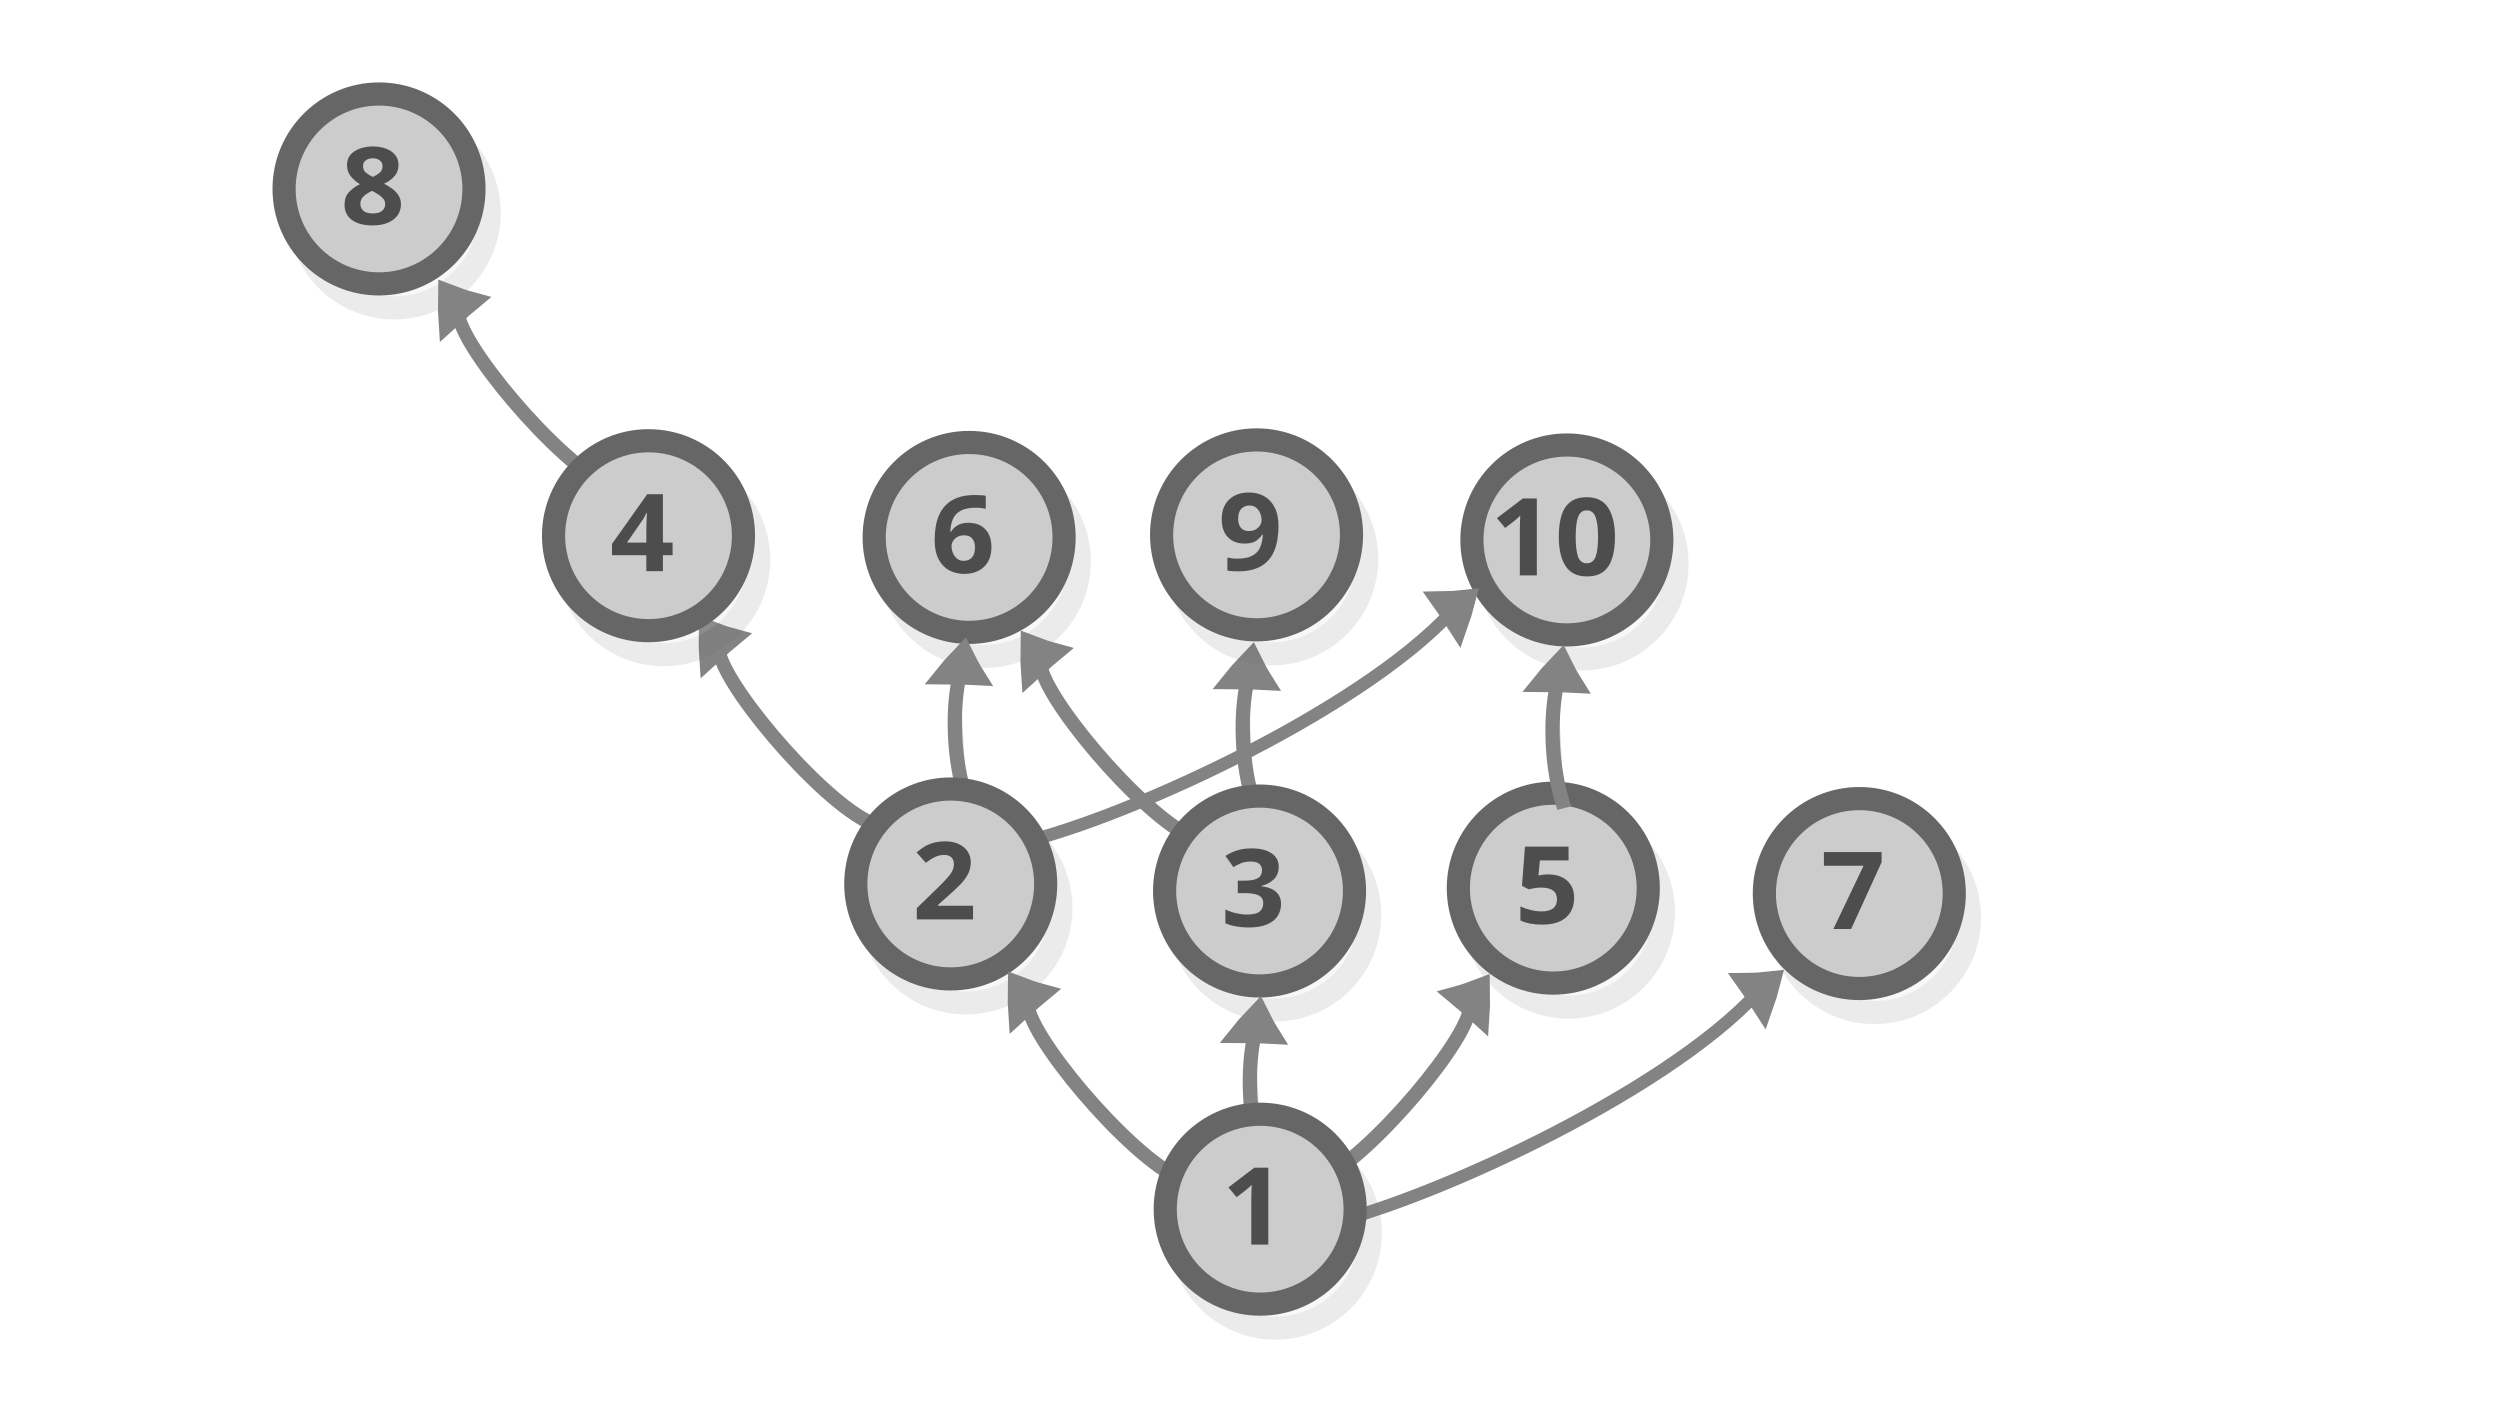
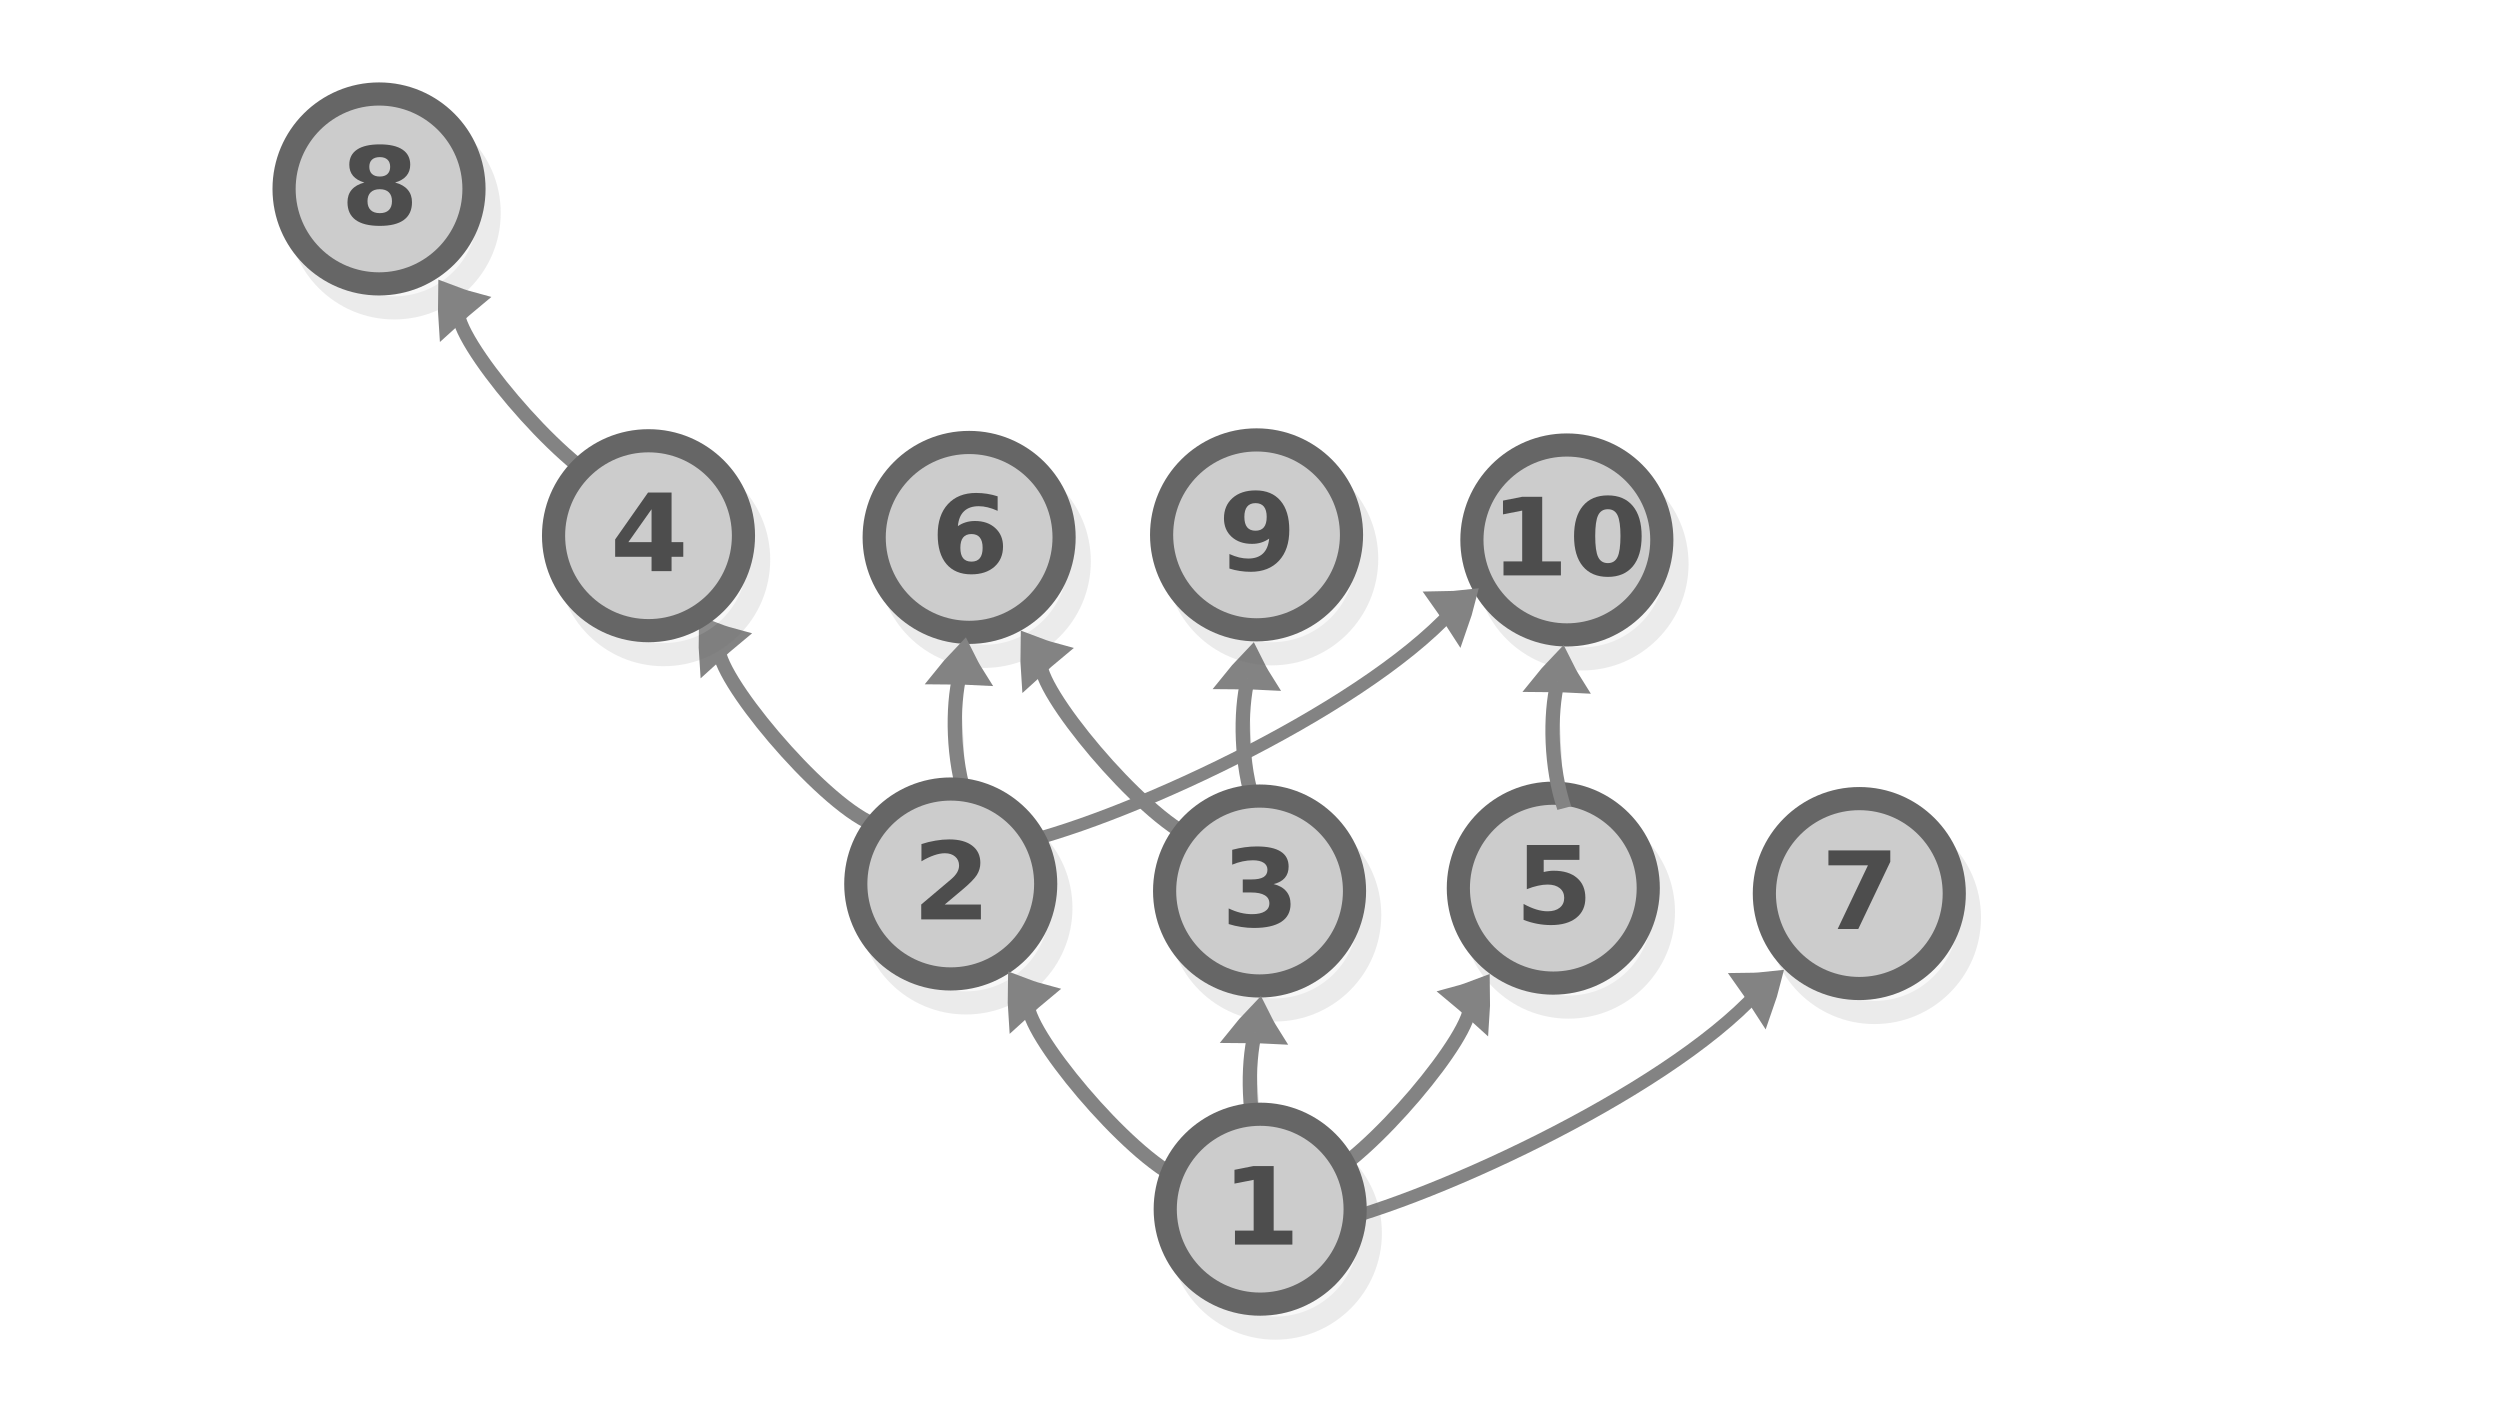
<svg xmlns="http://www.w3.org/2000/svg" viewBox="0 0 595.3 340" version="1.1" id="svg3397" width="595.3" height="340">
  <defs id="defs3401" />
  <g style="display:inline;fill:#dddddd;stroke:#838383;stroke-width:6.389;stroke-miterlimit:10" id="g1482-7-0-7" transform="matrix(-0.00466973,-0.2804381,0.3911873,-0.02632895,210.6807,252.388)">
    <path style="stroke-width:35.526" id="path1478-7-9-4" transform="matrix(0.4768,-0.02932,0.03214,0.42867,147.58,197.367)" d="m 315.1,101.79 c 10.682,-4.135 21.77,-7.738 33.127,-11.074 -8.518,-8.139 -17.577,-16.01 -27.178,-23.616 -2.04,12.119 -3.103,21.663 -5.949,34.69 z" />
    <path style="stroke-width:10.649;paint-order:markers fill stroke" id="path1480-1-3-3" transform="matrix(0.89574,0,0,0.81736,18.384,154.236)" d="m 197.036,89.49 c 39.237,-9.724 89.303,-9.828 120.462,-3.317" />
  </g>
  <g style="display:inline;fill:#dddddd;stroke:#838383;stroke-width:6.389;stroke-miterlimit:10" id="g1482-7-0-4" transform="matrix(-0.1936309,-0.2029147,0.2696098,-0.2846599,169.3429,279.3699)">
    <path style="stroke-width:35.526" id="path1478-7-9-0" transform="matrix(0.4768,-0.02932,0.03214,0.42867,147.58,197.367)" d="m 315.1,101.79 c 10.682,-4.135 21.77,-7.738 33.127,-11.074 -8.518,-8.139 -17.577,-16.01 -27.178,-23.616 -2.04,12.119 -3.103,21.663 -5.949,34.69 z" />
    <path style="fill:none;stroke-width:10.649;paint-order:markers fill stroke" id="path1480-1-3-31" d="M 96.459,77.578 C 147.55,60.645 303.771,69.059 317.498,86.173" transform="matrix(0.89574,0,0,0.81736,18.384,154.236)" />
  </g>
  <g id="g2760-913-7" transform="matrix(0.9191108,0,-2.1217656e-8,0.9191108,183.1661,50.16117)" style="fill:#dddddd;stroke:#838383;stroke-width:6.389;stroke-miterlimit:10">
    <g id="g2749-8-4" style="fill:#cccccc;stroke:#666666" transform="translate(0.2855145,0.2881514)">
-       <circle cx="55.441" cy="90.581" r="24.6" id="circle3369-74-1" style="opacity:0.13;fill:#cccccc;stroke:#666666;stroke-width:6;stroke-miterlimit:10" />
-       <circle fill="#d71920" stroke="#be1e2d" cx="51.508" cy="84.367" r="24.6" id="circle3383-9-8" style="fill:#cccccc;stroke:#666666;stroke-width:6;stroke-miterlimit:10" />
+       <path style="opacity:0.13;fill:#cccccc;stroke:#666666;stroke-width:6;stroke-miterlimit:10" d="m 80.041,90.581 a 24.6,24.6 0 0 1 -24.6,24.6 24.6,24.6 0 0 1 -24.6,-24.6 24.6,24.6 0 0 1 24.6,-24.6 24.6,24.6 0 0 1 24.6,24.6 z" id="circle3369-74-1" />
+       <path style="fill:#cccccc;stroke:#666666;stroke-width:6;stroke-miterlimit:10" d="m 76.108,84.367 a 24.6,24.6 0 0 1 -24.6,24.6 24.6,24.6 0 0 1 -24.6,-24.6 24.6,24.6 0 0 1 24.6,-24.6 24.6,24.6 0 0 1 24.6,24.6 z" id="circle3383-9-8" />
    </g>
-     <text xml:space="preserve" style="font-style:normal;font-weight:normal;font-size:28.543px;line-height:1.25;font-family:sans-serif;fill:#4d4d4d;fill-opacity:1;stroke:none;stroke-width:0.714" x="40.927" y="95.921" id="text2753-3-5" transform="scale(1.022284,0.9782017)">
-       <tspan id="tspan2751-13-8" x="40.927" y="95.921" style="font-style:normal;font-variant:normal;font-weight:bold;font-stretch:normal;font-family:sans-serif;-inkscape-font-specification:'sans-serif Bold';fill:#4d4d4d;stroke-width:0.714">6</tspan>
-     </text>
+     <g aria-label="6" transform="scale(1.022284,0.9782017)" style="font-style:normal;font-weight:normal;font-size:28.543px;line-height:1.25;font-family:sans-serif;fill:#4d4d4d;fill-opacity:1;stroke:none;stroke-width:0.714" id="text2753-3-5">
+       <path d="m 51.255,85.649 q -1.408,0 -2.118,0.92 -0.697,0.906 -0.697,2.732 0,1.826 0.697,2.746 0.711,0.906 2.118,0.906 1.422,0 2.118,-0.906 0.711,-0.92 0.711,-2.746 0,-1.826 -0.711,-2.732 -0.697,-0.92 -2.118,-0.92 z m 6.634,-9.993 v 3.847 q -1.324,-0.627 -2.495,-0.92 -1.171,-0.307 -2.286,-0.307 -2.397,0 -3.735,1.338 -1.338,1.324 -1.561,3.944 0.92,-0.683 1.993,-1.017 1.073,-0.348 2.341,-0.348 3.192,0 5.143,1.868 1.965,1.868 1.965,4.892 0,3.345 -2.188,5.366 -2.188,2.007 -5.867,2.007 -4.056,0 -6.286,-2.732 -2.216,-2.746 -2.216,-7.777 0,-5.157 2.592,-8.097 2.606,-2.955 7.136,-2.955 1.436,0 2.787,0.223 1.352,0.223 2.676,0.669 z" style="font-style:normal;font-variant:normal;font-weight:bold;font-stretch:normal;font-family:sans-serif;-inkscape-font-specification:'sans-serif Bold';fill:#4d4d4d;stroke-width:0.714" id="path119525" />
+     </g>
  </g>
  <g id="g2760-913-0-6-8" transform="matrix(0.9191108,0,-2.1217656e-8,0.9191108,251.6069,49.5555)" style="fill:#dddddd;stroke:#838383;stroke-width:6.389;stroke-miterlimit:10">
    <g id="g2749-8-6-8-6" style="fill:#cccccc;stroke:#666666" transform="translate(0.2855145,0.2881514)">
-       <circle cx="55.441" cy="90.581" r="24.6" id="circle3369-74-0-5-7" style="opacity:0.13;fill:#cccccc;stroke:#666666;stroke-width:6;stroke-miterlimit:10" />
-       <circle fill="#d71920" stroke="#be1e2d" cx="51.508" cy="84.367" r="24.6" id="circle3383-9-4-3-1" style="fill:#cccccc;stroke:#666666;stroke-width:6;stroke-miterlimit:10" />
+       <path style="opacity:0.13;fill:#cccccc;stroke:#666666;stroke-width:6;stroke-miterlimit:10" d="m 80.041,90.581 a 24.6,24.6 0 0 1 -24.6,24.6 24.6,24.6 0 0 1 -24.6,-24.6 24.6,24.6 0 0 1 24.6,-24.6 24.6,24.6 0 0 1 24.6,24.6 z" id="circle3369-74-0-5-7" />
+       <path style="fill:#cccccc;stroke:#666666;stroke-width:6;stroke-miterlimit:10" d="m 76.108,84.367 a 24.6,24.6 0 0 1 -24.6,24.6 24.6,24.6 0 0 1 -24.6,-24.6 24.6,24.6 0 0 1 24.6,-24.6 24.6,24.6 0 0 1 24.6,24.6 z" id="circle3383-9-4-3-1" />
    </g>
-     <text xml:space="preserve" style="font-style:normal;font-weight:normal;font-size:28.543px;line-height:1.25;font-family:sans-serif;fill:#4d4d4d;fill-opacity:1;stroke:none;stroke-width:0.714" x="40.927" y="95.921" id="text2753-3-0-7-8" transform="scale(1.022284,0.9782017)">
-       <tspan id="tspan2751-13-5-6-4" x="40.927" y="95.921" style="font-style:normal;font-variant:normal;font-weight:bold;font-stretch:normal;font-family:sans-serif;-inkscape-font-specification:'sans-serif Bold';fill:#4d4d4d;stroke-width:0.714">9</tspan>
-     </text>
+     <g aria-label="9" transform="scale(1.022284,0.9782017)" style="font-style:normal;font-weight:normal;font-size:28.543px;line-height:1.25;font-family:sans-serif;fill:#4d4d4d;fill-opacity:1;stroke:none;stroke-width:0.714" id="text2753-3-0-7-8">
+       <path d="m 43.784,95.461 v -3.847 q 1.282,0.599 2.453,0.906 1.171,0.293 2.314,0.293 2.397,0 3.735,-1.324 1.338,-1.338 1.575,-3.958 -0.948,0.697 -2.021,1.045 -1.073,0.348 -2.327,0.348 -3.192,0 -5.157,-1.854 -1.951,-1.868 -1.951,-4.906 0,-3.359 2.174,-5.38 2.188,-2.021 5.854,-2.021 4.07,0 6.3,2.746 2.23,2.746 2.23,7.763 0,5.157 -2.606,8.111 -2.606,2.941 -7.15,2.941 -1.463,0 -2.801,-0.223 -1.338,-0.209 -2.62,-0.641 z m 6.62,-10.021 q 1.408,0 2.118,-0.906 0.711,-0.92 0.711,-2.746 0,-1.812 -0.711,-2.732 -0.711,-0.92 -2.118,-0.92 -1.408,0 -2.118,0.92 -0.711,0.92 -0.711,2.732 0,1.826 0.711,2.746 0.711,0.906 2.118,0.906 z" style="font-style:normal;font-variant:normal;font-weight:bold;font-stretch:normal;font-family:sans-serif;-inkscape-font-specification:'sans-serif Bold';fill:#4d4d4d;stroke-width:0.714" id="path119530" />
+     </g>
  </g>
  <g id="g2760-91-7" transform="matrix(0.9191108,0,0,0.9191108,395.1345,134.9669)">
    <g id="g2749-7-5" style="fill:#cccccc;stroke:#666666" transform="translate(0.2855145,0.2881514)">
-       <circle cx="55.441" cy="90.581" r="24.6" id="circle3369-7-8" style="opacity:0.13;fill:#cccccc;stroke:#666666;stroke-width:6;stroke-miterlimit:10" />
-       <circle fill="#d71920" stroke="#be1e2d" cx="51.508" cy="84.367" r="24.6" id="circle3383-4-4" style="fill:#cccccc;stroke:#666666;stroke-width:6;stroke-miterlimit:10" />
+       <path style="opacity:0.13;fill:#cccccc;stroke:#666666;stroke-width:6;stroke-miterlimit:10" d="m 80.041,90.581 a 24.6,24.6 0 0 1 -24.6,24.6 24.6,24.6 0 0 1 -24.6,-24.6 24.6,24.6 0 0 1 24.6,-24.6 24.6,24.6 0 0 1 24.6,24.6 z" id="circle3369-7-8" />
+       <path style="fill:#cccccc;stroke:#666666;stroke-width:6;stroke-miterlimit:10" d="m 76.108,84.367 a 24.6,24.6 0 0 1 -24.6,24.6 24.6,24.6 0 0 1 -24.6,-24.6 24.6,24.6 0 0 1 24.6,-24.6 24.6,24.6 0 0 1 24.6,24.6 z" id="circle3383-4-4" />
    </g>
-     <text xml:space="preserve" style="font-style:normal;font-weight:normal;font-size:28.543px;line-height:1.25;font-family:sans-serif;fill:#4d4d4d;fill-opacity:1;stroke:none;stroke-width:0.714" x="40.927" y="95.921" id="text2753-1-2" transform="scale(1.022284,0.9782017)">
-       <tspan id="tspan2751-1-5" x="40.927" y="95.921" style="font-style:normal;font-variant:normal;font-weight:bold;font-stretch:normal;font-family:sans-serif;-inkscape-font-specification:'sans-serif Bold';fill:#4d4d4d;stroke-width:0.714">7</tspan>
-     </text>
+     <g aria-label="7" transform="scale(1.022284,0.9782017)" style="font-style:normal;font-weight:normal;font-size:28.543px;line-height:1.25;font-family:sans-serif;fill:#4d4d4d;fill-opacity:1;stroke:none;stroke-width:0.714" id="text2753-1-2">
+       <path d="m 42.837,75.113 h 15.679 v 3.024 l -8.111,17.784 h -5.226 L 52.857,79.057 H 42.837 Z" style="font-style:normal;font-variant:normal;font-weight:bold;font-stretch:normal;font-family:sans-serif;-inkscape-font-specification:'sans-serif Bold';fill:#4d4d4d;stroke-width:0.714" id="path119535" />
+     </g>
  </g>
  <g id="g2760-8-1" transform="matrix(0.9191108,0,0,0.9191108,322.2675,133.6779)">
    <g id="g2749-79" style="fill:#cccccc;stroke:#666666" transform="translate(0.2855145,0.2881514)">
-       <circle cx="55.441" cy="90.581" r="24.6" id="circle3369-3" style="opacity:0.13;fill:#cccccc;stroke:#666666;stroke-width:6;stroke-miterlimit:10" />
-       <circle fill="#d71920" stroke="#be1e2d" cx="51.508" cy="84.367" r="24.6" id="circle3383-8" style="fill:#cccccc;stroke:#666666;stroke-width:6;stroke-miterlimit:10" />
+       <path style="opacity:0.13;fill:#cccccc;stroke:#666666;stroke-width:6;stroke-miterlimit:10" d="m 80.041,90.581 a 24.6,24.6 0 0 1 -24.6,24.6 24.6,24.6 0 0 1 -24.6,-24.6 24.6,24.6 0 0 1 24.6,-24.6 24.6,24.6 0 0 1 24.6,24.6 z" id="circle3369-3" />
+       <path style="fill:#cccccc;stroke:#666666;stroke-width:6;stroke-miterlimit:10" d="m 76.108,84.367 a 24.6,24.6 0 0 1 -24.6,24.6 24.6,24.6 0 0 1 -24.6,-24.6 24.6,24.6 0 0 1 24.6,-24.6 24.6,24.6 0 0 1 24.6,24.6 z" id="circle3383-8" />
    </g>
-     <text xml:space="preserve" style="font-style:normal;font-weight:normal;font-size:28.543px;line-height:1.25;font-family:sans-serif;fill:#4d4d4d;fill-opacity:1;stroke:none;stroke-width:0.714" x="40.927" y="95.921" id="text2753-8" transform="scale(1.022284,0.9782017)">
-       <tspan id="tspan2751-4" x="40.927" y="95.921" style="font-style:normal;font-variant:normal;font-weight:bold;font-stretch:normal;font-family:sans-serif;-inkscape-font-specification:'sans-serif Bold';fill:#4d4d4d;stroke-width:0.714">5</tspan>
-     </text>
+     <g aria-label="5" transform="scale(1.022284,0.9782017)" style="font-style:normal;font-weight:normal;font-size:28.543px;line-height:1.25;font-family:sans-serif;fill:#4d4d4d;fill-opacity:1;stroke:none;stroke-width:0.714" id="text2753-8">
+       <path d="m 43.952,75.113 h 13.338 v 3.944 h -9.059 v 3.219 q 0.613,-0.167 1.226,-0.251 0.627,-0.098 1.296,-0.098 3.805,0 5.923,1.909 2.118,1.895 2.118,5.296 0,3.373 -2.314,5.282 -2.3,1.909 -6.397,1.909 -1.77,0 -3.512,-0.348 -1.728,-0.334 -3.442,-1.031 v -4.223 q 1.7,0.976 3.219,1.463 1.533,0.488 2.885,0.488 1.951,0 3.066,-0.948 1.129,-0.962 1.129,-2.592 0,-1.645 -1.129,-2.592 -1.115,-0.948 -3.066,-0.948 -1.157,0 -2.467,0.307 -1.31,0.293 -2.815,0.92 z" style="font-style:normal;font-variant:normal;font-weight:bold;font-stretch:normal;font-family:sans-serif;-inkscape-font-specification:'sans-serif Bold';fill:#4d4d4d;stroke-width:0.714" id="path119540" />
+     </g>
  </g>
  <g id="g2760-91-7-0" transform="matrix(0.9191108,0,0,0.9191108,42.65071,-32.81562)">
    <g id="g2749-7-5-7" style="fill:#cccccc;stroke:#666666" transform="translate(0.2855145,0.2881514)">
-       <circle cx="55.441" cy="90.581" r="24.6" id="circle3369-7-8-0" style="opacity:0.13;fill:#cccccc;stroke:#666666;stroke-width:6;stroke-miterlimit:10" />
-       <circle fill="#d71920" stroke="#be1e2d" cx="51.508" cy="84.367" r="24.6" id="circle3383-4-4-7" style="fill:#cccccc;stroke:#666666;stroke-width:6;stroke-miterlimit:10" />
+       <path style="opacity:0.13;fill:#cccccc;stroke:#666666;stroke-width:6;stroke-miterlimit:10" d="m 80.041,90.581 a 24.6,24.6 0 0 1 -24.6,24.6 24.6,24.6 0 0 1 -24.6,-24.6 24.6,24.6 0 0 1 24.6,-24.6 24.6,24.6 0 0 1 24.6,24.6 z" id="circle3369-7-8-0" />
+       <path style="fill:#cccccc;stroke:#666666;stroke-width:6;stroke-miterlimit:10" d="m 76.108,84.367 a 24.6,24.6 0 0 1 -24.6,24.6 24.6,24.6 0 0 1 -24.6,-24.6 24.6,24.6 0 0 1 24.6,-24.6 24.6,24.6 0 0 1 24.6,24.6 z" id="circle3383-4-4-7" />
    </g>
-     <text xml:space="preserve" style="font-style:normal;font-weight:normal;font-size:28.543px;line-height:1.25;font-family:sans-serif;fill:#4d4d4d;fill-opacity:1;stroke:none;stroke-width:0.714" x="40.927" y="95.921" id="text2753-1-2-6" transform="scale(1.022284,0.9782017)">
-       <tspan id="tspan2751-1-5-8" x="40.927" y="95.921" style="font-style:normal;font-variant:normal;font-weight:bold;font-stretch:normal;font-family:sans-serif;-inkscape-font-specification:'sans-serif Bold';fill:#4d4d4d;stroke-width:0.714">8</tspan>
-     </text>
+     <g aria-label="8" transform="scale(1.022284,0.9782017)" style="font-style:normal;font-weight:normal;font-size:28.543px;line-height:1.25;font-family:sans-serif;fill:#4d4d4d;fill-opacity:1;stroke:none;stroke-width:0.714" id="text2753-1-2-6">
+       <path d="m 50.864,86.611 q -1.505,0 -2.314,0.822 -0.808,0.822 -0.808,2.355 0,1.533 0.808,2.355 0.808,0.808 2.314,0.808 1.491,0 2.286,-0.808 0.794,-0.822 0.794,-2.355 0,-1.547 -0.794,-2.355 -0.794,-0.822 -2.286,-0.822 z m -3.916,-1.77 q -1.895,-0.571 -2.857,-1.756 -0.962,-1.185 -0.962,-2.955 0,-2.634 1.965,-4.014 1.965,-1.38 5.77,-1.38 3.777,0 5.742,1.38 1.965,1.366 1.965,4.014 0,1.77 -0.976,2.955 -0.962,1.185 -2.857,1.756 2.118,0.585 3.192,1.909 1.087,1.31 1.087,3.317 0,3.094 -2.063,4.683 -2.049,1.575 -6.09,1.575 -4.056,0 -6.132,-1.575 -2.063,-1.589 -2.063,-4.683 0,-2.007 1.073,-3.317 1.087,-1.324 3.206,-1.909 z m 1.254,-4.167 q 0,1.24 0.683,1.909 0.697,0.669 1.979,0.669 1.254,0 1.937,-0.669 0.683,-0.669 0.683,-1.909 0,-1.24 -0.683,-1.895 -0.683,-0.669 -1.937,-0.669 -1.282,0 -1.979,0.669 -0.683,0.669 -0.683,1.895 z" style="font-style:normal;font-variant:normal;font-weight:bold;font-stretch:normal;font-family:sans-serif;-inkscape-font-specification:'sans-serif Bold';fill:#4d4d4d;stroke-width:0.714" id="path119545" />
+     </g>
  </g>
  <g id="g2760-91-7-0-2" transform="matrix(0.9191108,0,0,0.9191108,325.4986,50.76684)">
    <g id="g2749-7-5-7-3" style="fill:#cccccc;stroke:#666666" transform="translate(0.2855145,0.2881514)">
-       <circle cx="55.441" cy="90.581" r="24.6" id="circle3369-7-8-0-9" style="opacity:0.13;fill:#cccccc;stroke:#666666;stroke-width:6;stroke-miterlimit:10" />
-       <circle fill="#d71920" stroke="#be1e2d" cx="51.508" cy="84.367" r="24.6" id="circle3383-4-4-7-0" style="fill:#cccccc;stroke:#666666;stroke-width:6;stroke-miterlimit:10" />
+       <path style="opacity:0.13;fill:#cccccc;stroke:#666666;stroke-width:6;stroke-miterlimit:10" d="m 80.041,90.581 a 24.6,24.6 0 0 1 -24.6,24.6 24.6,24.6 0 0 1 -24.6,-24.6 24.6,24.6 0 0 1 24.6,-24.6 24.6,24.6 0 0 1 24.6,24.6 z" id="circle3369-7-8-0-9" />
+       <path style="fill:#cccccc;stroke:#666666;stroke-width:6;stroke-miterlimit:10" d="m 76.108,84.367 a 24.6,24.6 0 0 1 -24.6,24.6 24.6,24.6 0 0 1 -24.6,-24.6 24.6,24.6 0 0 1 24.6,-24.6 24.6,24.6 0 0 1 24.6,24.6 z" id="circle3383-4-4-7-0" />
    </g>
-     <text xml:space="preserve" style="font-style:normal;font-weight:normal;font-size:28.543px;line-height:1.25;font-family:sans-serif;fill:#4d4d4d;fill-opacity:1;stroke:none;stroke-width:0.714" x="31.258" y="95.921" id="text2753-1-2-6-3" transform="scale(1.022284,0.9782017)">
-       <tspan id="tspan2751-1-5-8-8" x="31.258" y="95.921" style="font-style:normal;font-variant:normal;font-weight:bold;font-stretch:normal;font-family:sans-serif;-inkscape-font-specification:'sans-serif Bold';fill:#4d4d4d;stroke-width:0.714">10</tspan>
-     </text>
+     <g aria-label="10" transform="scale(1.022284,0.9782017)" style="font-style:normal;font-weight:normal;font-size:28.543px;line-height:1.25;font-family:sans-serif;fill:#4d4d4d;fill-opacity:1;stroke:none;stroke-width:0.714" id="text2753-1-2-6-3">
+       <path d="m 34.603,92.213 h 4.739 V 78.764 l -4.864,1.003 v -3.651 l 4.836,-1.003 h 5.101 v 17.101 h 4.739 v 3.707 h -14.55 z" style="font-style:normal;font-variant:normal;font-weight:bold;font-stretch:normal;font-family:sans-serif;-inkscape-font-specification:'sans-serif Bold';fill:#4d4d4d;stroke-width:0.714" id="path119550" />
+       <path d="m 64.247,85.496 q 0,-3.902 -0.739,-5.491 -0.725,-1.603 -2.453,-1.603 -1.728,0 -2.467,1.603 -0.739,1.589 -0.739,5.491 0,3.944 0.739,5.561 0.739,1.617 2.467,1.617 1.714,0 2.453,-1.617 0.739,-1.617 0.739,-5.561 z m 5.366,0.042 q 0,5.171 -2.23,7.986 -2.23,2.801 -6.327,2.801 -4.111,0 -6.341,-2.801 -2.23,-2.815 -2.23,-7.986 0,-5.185 2.23,-7.986 2.23,-2.815 6.341,-2.815 4.097,0 6.327,2.815 2.23,2.801 2.23,7.986 z" style="font-style:normal;font-variant:normal;font-weight:bold;font-stretch:normal;font-family:sans-serif;-inkscape-font-specification:'sans-serif Bold';fill:#4d4d4d;stroke-width:0.714" id="path119552" />
+     </g>
  </g>
  <g style="display:inline;fill:#dddddd;stroke:#838383;stroke-width:6.389;stroke-miterlimit:10" id="g1482-7-0-4-49" transform="matrix(-0.1936309,-0.2029147,0.2696098,-0.2846599,245.9623,282.8633)">
    <path style="stroke-width:35.526" id="path1478-7-9-0-8" transform="matrix(0.4768,-0.02932,0.03214,0.42867,147.58,197.367)" d="m 315.1,101.79 c 10.682,-4.135 21.77,-7.738 33.127,-11.074 -8.518,-8.139 -17.577,-16.01 -27.178,-23.616 -2.04,12.119 -3.103,21.663 -5.949,34.69 z" />
    <path style="fill:none;stroke-width:10.649;paint-order:markers fill stroke" id="path1480-1-3-31-1" d="M 96.459,77.578 C 147.55,60.645 303.771,69.059 317.498,86.173" transform="matrix(0.89574,0,0,0.81736,18.384,154.236)" />
  </g>
  <g style="display:inline;fill:#dddddd;stroke:#838383;stroke-width:6.389;stroke-miterlimit:10" id="g1482-7-0-4-0" transform="matrix(-0.1936309,-0.2029147,0.2696098,-0.2846599,107.2639,199.2808)">
    <path style="stroke-width:35.526" id="path1478-7-9-0-37" transform="matrix(0.4768,-0.02932,0.03214,0.42867,147.58,197.367)" d="m 315.1,101.79 c 10.682,-4.135 21.77,-7.738 33.127,-11.074 -8.518,-8.139 -17.577,-16.01 -27.178,-23.616 -2.04,12.119 -3.103,21.663 -5.949,34.69 z" />
    <path style="fill:none;stroke-width:10.649;paint-order:markers fill stroke" id="path1480-1-3-31-4" d="M 96.459,77.578 C 147.55,60.645 303.771,69.059 317.498,86.173" transform="matrix(0.89574,0,0,0.81736,18.384,154.236)" />
  </g>
  <g id="g2760-913" transform="matrix(0.9191108,0,0,0.9191108,106.8186,49.75633)">
    <g id="g2749-8" style="fill:#cccccc;stroke:#666666" transform="translate(0.2855145,0.2881514)">
-       <circle cx="55.441" cy="90.581" r="24.6" id="circle3369-74" style="opacity:0.13;fill:#cccccc;stroke:#666666;stroke-width:6;stroke-miterlimit:10" />
-       <circle fill="#d71920" stroke="#be1e2d" cx="51.508" cy="84.367" r="24.6" id="circle3383-9" style="fill:#cccccc;stroke:#666666;stroke-width:6;stroke-miterlimit:10" />
+       <path style="opacity:0.13;fill:#cccccc;stroke:#666666;stroke-width:6;stroke-miterlimit:10" d="m 80.041,90.581 a 24.6,24.6 0 0 1 -24.6,24.6 24.6,24.6 0 0 1 -24.6,-24.6 24.6,24.6 0 0 1 24.6,-24.6 24.6,24.6 0 0 1 24.6,24.6 z" id="circle3369-74" />
+       <path style="fill:#cccccc;stroke:#666666;stroke-width:6;stroke-miterlimit:10" d="m 76.108,84.367 a 24.6,24.6 0 0 1 -24.6,24.6 24.6,24.6 0 0 1 -24.6,-24.6 24.6,24.6 0 0 1 24.6,-24.6 24.6,24.6 0 0 1 24.6,24.6 z" id="circle3383-9" />
    </g>
-     <text xml:space="preserve" style="font-style:normal;font-weight:normal;font-size:28.543px;line-height:1.25;font-family:sans-serif;fill:#4d4d4d;fill-opacity:1;stroke:none;stroke-width:0.714" x="40.927" y="95.921" id="text2753-3" transform="scale(1.022284,0.9782017)">
-       <tspan id="tspan2751-13" x="40.927" y="95.921" style="font-style:normal;font-variant:normal;font-weight:bold;font-stretch:normal;font-family:sans-serif;-inkscape-font-specification:'sans-serif Bold';fill:#4d4d4d;stroke-width:0.714">4</tspan>
-     </text>
+     <g aria-label="4" transform="scale(1.022284,0.9782017)" style="font-style:normal;font-weight:normal;font-size:28.543px;line-height:1.25;font-family:sans-serif;fill:#4d4d4d;fill-opacity:1;stroke:none;stroke-width:0.714" id="text2753-3">
+       <path d="m 51.436,79.531 -5.881,8.711 h 5.881 z m -0.892,-4.418 h 5.965 v 13.129 h 2.969 v 3.888 h -2.969 v 3.791 h -5.073 v -3.791 h -9.226 v -4.599 z" style="font-style:normal;font-variant:normal;font-weight:bold;font-stretch:normal;font-family:sans-serif;-inkscape-font-specification:'sans-serif Bold';fill:#4d4d4d;stroke-width:0.714" id="path119557" />
+     </g>
  </g>
  <g style="display:inline;fill:#dddddd;stroke:#838383;stroke-width:6.389;stroke-miterlimit:10" id="g1482-7-0-7-3" transform="matrix(-0.00466973,-0.2804381,0.3911873,-0.02632895,142.1175,251.2437)">
    <path style="stroke-width:35.526" id="path1478-7-9-4-4" transform="matrix(0.4768,-0.02932,0.03214,0.42867,147.58,197.367)" d="m 315.1,101.79 c 10.682,-4.135 21.77,-7.738 33.127,-11.074 -8.518,-8.139 -17.577,-16.01 -27.178,-23.616 -2.04,12.119 -3.103,21.663 -5.949,34.69 z" />
    <path style="stroke-width:10.649;paint-order:markers fill stroke" id="path1480-1-3-3-8" transform="matrix(0.89574,0,0,0.81736,18.384,154.236)" d="m 197.036,89.49 c 39.237,-9.724 89.303,-9.828 120.462,-3.317" />
  </g>
  <g id="g11113-1" transform="translate(400.0536,327.5653)">
    <path style="display:inline;fill:#dddddd;stroke:#838383;stroke-width:5.304;stroke-miterlimit:10" id="path1478-7-9-7-2" d="m 16.485,-93.26 c 1.573,-0.017 3.158,-0.138 4.755,-0.315 -0.438,1.735 -0.961,3.463 -1.567,5.183 -1.109,-1.703 -1.917,-3.077 -3.188,-4.868 z" />
    <path style="display:inline;fill:none;stroke:#838383;stroke-width:3.002;stroke-miterlimit:10;paint-order:markers fill stroke" id="path1480-1-3-7-8" d="m -86.855,-35.46 c 24.497,-4.907 82.979,-31.419 105.34,-55.799" />
  </g>
  <g id="g11113-1-3" transform="translate(327.3732,236.7148)">
    <path style="display:inline;fill:#dddddd;stroke:#838383;stroke-width:5.304;stroke-miterlimit:10" id="path1478-7-9-7-2-9" d="m 16.485,-93.26 c 1.573,-0.017 3.158,-0.138 4.755,-0.315 -0.438,1.735 -0.961,3.463 -1.567,5.183 -1.109,-1.703 -1.917,-3.077 -3.188,-4.868 z" />
    <path style="display:inline;fill:none;stroke:#838383;stroke-width:3.002;stroke-miterlimit:10;paint-order:markers fill stroke" id="path1480-1-3-7-8-9" d="m -86.855,-35.46 c 24.497,-4.907 82.979,-31.419 105.34,-55.799" />
  </g>
  <g id="g2760-9" transform="matrix(0.9191108,0,0,0.9191108,178.7868,132.6858)">
    <g id="g2749-4" style="fill:#cccccc;stroke:#666666" transform="translate(0.2855145,0.2881514)">
-       <circle cx="55.441" cy="90.581" r="24.6" id="circle3369-5" style="opacity:0.13;fill:#cccccc;stroke:#666666;stroke-width:6;stroke-miterlimit:10" />
-       <circle fill="#d71920" stroke="#be1e2d" cx="51.508" cy="84.367" r="24.6" id="circle3383-6" style="fill:#cccccc;stroke:#666666;stroke-width:6;stroke-miterlimit:10" />
+       <path style="opacity:0.13;fill:#cccccc;stroke:#666666;stroke-width:6;stroke-miterlimit:10" d="m 80.041,90.581 a 24.6,24.6 0 0 1 -24.6,24.6 24.6,24.6 0 0 1 -24.6,-24.6 24.6,24.6 0 0 1 24.6,-24.6 24.6,24.6 0 0 1 24.6,24.6 z" id="circle3369-5" />
+       <path style="fill:#cccccc;stroke:#666666;stroke-width:6;stroke-miterlimit:10" d="m 76.108,84.367 a 24.6,24.6 0 0 1 -24.6,24.6 24.6,24.6 0 0 1 -24.6,-24.6 24.6,24.6 0 0 1 24.6,-24.6 24.6,24.6 0 0 1 24.6,24.6 z" id="circle3383-6" />
    </g>
-     <text xml:space="preserve" style="font-style:normal;font-weight:normal;font-size:28.543px;line-height:1.25;font-family:sans-serif;fill:#4d4d4d;fill-opacity:1;stroke:none;stroke-width:0.714" x="40.927" y="95.921" id="text2753-2" transform="scale(1.022284,0.9782017)">
-       <tspan id="tspan2751-5" x="40.927" y="95.921" style="font-style:normal;font-variant:normal;font-weight:bold;font-stretch:normal;font-family:sans-serif;-inkscape-font-specification:'sans-serif Bold';fill:#4d4d4d;stroke-width:0.714">2</tspan>
-     </text>
+     <g aria-label="2" transform="scale(1.022284,0.9782017)" style="font-style:normal;font-weight:normal;font-size:28.543px;line-height:1.25;font-family:sans-serif;fill:#4d4d4d;fill-opacity:1;stroke:none;stroke-width:0.714" id="text2753-2">
+       <path d="m 49.15,91.976 h 9.157 v 3.944 H 43.185 v -3.944 l 7.596,-6.704 q 1.017,-0.92 1.505,-1.798 0.488,-0.878 0.488,-1.826 0,-1.463 -0.99,-2.355 -0.976,-0.892 -2.606,-0.892 -1.254,0 -2.746,0.544 -1.491,0.53 -3.192,1.589 v -4.571 q 1.812,-0.599 3.582,-0.906 1.77,-0.321 3.47,-0.321 3.735,0 5.798,1.645 2.077,1.645 2.077,4.585 0,1.7 -0.878,3.178 -0.878,1.463 -3.693,3.93 z" style="font-style:normal;font-variant:normal;font-weight:bold;font-stretch:normal;font-family:sans-serif;-inkscape-font-specification:'sans-serif Bold';fill:#4d4d4d;stroke-width:0.714" id="path119562" />
+     </g>
  </g>
  <g id="g2760-91" transform="matrix(0.9191108,0,-2.1217656e-8,0.9191108,252.3226,134.3612)" style="fill:#dddddd;stroke:#838383;stroke-width:6.389;stroke-miterlimit:10">
    <g id="g2749-7" style="fill:#cccccc;stroke:#666666" transform="translate(0.2855145,0.2881514)">
-       <circle cx="55.441" cy="90.581" r="24.6" id="circle3369-7" style="opacity:0.13;fill:#cccccc;stroke:#666666;stroke-width:6;stroke-miterlimit:10" />
-       <circle fill="#d71920" stroke="#be1e2d" cx="51.508" cy="84.367" r="24.6" id="circle3383-4" style="fill:#cccccc;stroke:#666666;stroke-width:6;stroke-miterlimit:10" />
+       <path style="opacity:0.13;fill:#cccccc;stroke:#666666;stroke-width:6;stroke-miterlimit:10" d="m 80.041,90.581 a 24.6,24.6 0 0 1 -24.6,24.6 24.6,24.6 0 0 1 -24.6,-24.6 24.6,24.6 0 0 1 24.6,-24.6 24.6,24.6 0 0 1 24.6,24.6 z" id="circle3369-7" />
+       <path style="fill:#cccccc;stroke:#666666;stroke-width:6;stroke-miterlimit:10" d="m 76.108,84.367 a 24.6,24.6 0 0 1 -24.6,24.6 24.6,24.6 0 0 1 -24.6,-24.6 24.6,24.6 0 0 1 24.6,-24.6 24.6,24.6 0 0 1 24.6,24.6 z" id="circle3383-4" />
    </g>
-     <text xml:space="preserve" style="font-style:normal;font-weight:normal;font-size:28.543px;line-height:1.25;font-family:sans-serif;fill:#4d4d4d;fill-opacity:1;stroke:none;stroke-width:0.714" x="40.927" y="95.921" id="text2753-1" transform="scale(1.022284,0.9782017)">
-       <tspan id="tspan2751-1" x="40.927" y="95.921" style="font-style:normal;font-variant:normal;font-weight:bold;font-stretch:normal;font-family:sans-serif;-inkscape-font-specification:'sans-serif Bold';fill:#4d4d4d;stroke-width:0.714">3</tspan>
-     </text>
+     <g aria-label="3" transform="scale(1.022284,0.9782017)" style="font-style:normal;font-weight:normal;font-size:28.543px;line-height:1.25;font-family:sans-serif;fill:#4d4d4d;fill-opacity:1;stroke:none;stroke-width:0.714" id="text2753-1">
+       <path d="m 54.223,84.701 q 2.104,0.544 3.192,1.895 1.101,1.338 1.101,3.415 0,3.094 -2.369,4.711 -2.369,1.603 -6.913,1.603 -1.603,0 -3.219,-0.265 -1.603,-0.251 -3.178,-0.767 v -4.139 q 1.505,0.753 2.983,1.143 1.491,0.376 2.927,0.376 2.132,0 3.261,-0.739 1.143,-0.739 1.143,-2.118 0,-1.422 -1.171,-2.146 -1.157,-0.739 -3.429,-0.739 h -2.146 v -3.456 h 2.258 q 2.021,0 3.01,-0.627 0.99,-0.641 0.99,-1.937 0,-1.199 -0.962,-1.854 -0.962,-0.655 -2.718,-0.655 -1.296,0 -2.62,0.293 -1.324,0.293 -2.634,0.864 v -3.93 q 1.589,-0.446 3.15,-0.669 1.561,-0.223 3.066,-0.223 4.056,0 6.063,1.338 2.021,1.324 2.021,4 0,1.826 -0.962,2.996 -0.962,1.157 -2.843,1.631 z" style="font-style:normal;font-variant:normal;font-weight:bold;font-stretch:normal;font-family:sans-serif;-inkscape-font-specification:'sans-serif Bold';fill:#4d4d4d;stroke-width:0.714" id="path119567" />
+     </g>
  </g>
  <g style="display:inline;fill:#dddddd;stroke:#838383;stroke-width:6.389;stroke-miterlimit:10" id="g1482-7-0-4-49-9" transform="matrix(-0.1936309,-0.2029147,0.2696098,-0.2846599,242.9339,364.023)">
    <path style="stroke-width:35.526" id="path1478-7-9-0-8-8" transform="matrix(0.4768,-0.02932,0.03214,0.42867,147.58,197.367)" d="m 315.1,101.79 c 10.682,-4.135 21.77,-7.738 33.127,-11.074 -8.518,-8.139 -17.577,-16.01 -27.178,-23.616 -2.04,12.119 -3.103,21.663 -5.949,34.69 z" />
    <path style="fill:none;stroke-width:10.649;paint-order:markers fill stroke" id="path1480-1-3-31-1-4" d="M 96.459,77.578 C 147.55,60.645 303.771,69.059 317.498,86.173" transform="matrix(0.89574,0,0,0.81736,18.384,154.236)" />
  </g>
  <g style="display:inline;fill:#dddddd;stroke:#838383;stroke-width:6.389;stroke-miterlimit:10" id="g1482-7-0-7-06" transform="matrix(-0.00466973,-0.2804381,0.3911873,-0.02632895,212.3752,336.6431)">
    <path style="stroke-width:35.526" id="path1478-7-9-4-3" transform="matrix(0.4768,-0.02932,0.03214,0.42867,147.58,197.367)" d="m 315.1,101.79 c 10.682,-4.135 21.77,-7.738 33.127,-11.074 -8.518,-8.139 -17.577,-16.01 -27.178,-23.616 -2.04,12.119 -3.103,21.663 -5.949,34.69 z" />
    <path style="stroke-width:10.649;paint-order:markers fill stroke" id="path1480-1-3-3-46" transform="matrix(0.89574,0,0,0.81736,18.384,154.236)" d="m 197.036,89.49 c 39.237,-9.724 89.303,-9.828 120.462,-3.317" />
  </g>
  <g style="display:inline;fill:#dddddd;stroke:#838383;stroke-width:6.389;stroke-miterlimit:10" id="g1482-7-0-4-49-9-9" transform="matrix(0.1936309,-0.2029147,-0.2696098,-0.2846599,351.834,364.6287)">
    <path style="stroke-width:35.526" id="path1478-7-9-0-8-8-7" transform="matrix(0.4768,-0.02932,0.03214,0.42867,147.58,197.367)" d="m 315.1,101.79 c 10.682,-4.135 21.77,-7.738 33.127,-11.074 -8.518,-8.139 -17.577,-16.01 -27.178,-23.616 -2.04,12.119 -3.103,21.663 -5.949,34.69 z" />
    <path style="fill:none;stroke-width:10.649;paint-order:markers fill stroke" id="path1480-1-3-31-1-4-4" d="M 96.459,77.578 C 147.55,60.645 303.771,69.059 317.498,86.173" transform="matrix(0.89574,0,0,0.81736,18.384,154.236)" />
  </g>
  <g id="g2760" transform="matrix(0.9191108,0,0,0.9191108,252.4719,210.1238)">
    <g id="g2749" style="fill:#cccccc;stroke:#666666" transform="translate(0.2855145,0.2881514)">
-       <circle cx="55.441" cy="90.581" r="24.6" id="circle3369-33" style="opacity:0.13;fill:#cccccc;stroke:#666666;stroke-width:6;stroke-miterlimit:10" />
-       <circle fill="#d71920" stroke="#be1e2d" cx="51.508" cy="84.367" r="24.6" id="circle3383-85" style="fill:#cccccc;stroke:#666666;stroke-width:6;stroke-miterlimit:10" />
+       <path style="opacity:0.13;fill:#cccccc;stroke:#666666;stroke-width:6;stroke-miterlimit:10" d="m 80.041,90.581 a 24.6,24.6 0 0 1 -24.6,24.6 24.6,24.6 0 0 1 -24.6,-24.6 24.6,24.6 0 0 1 24.6,-24.6 24.6,24.6 0 0 1 24.6,24.6 z" id="circle3369-33" />
+       <path style="fill:#cccccc;stroke:#666666;stroke-width:6;stroke-miterlimit:10" d="m 76.108,84.367 a 24.6,24.6 0 0 1 -24.6,24.6 24.6,24.6 0 0 1 -24.6,-24.6 24.6,24.6 0 0 1 24.6,-24.6 24.6,24.6 0 0 1 24.6,24.6 z" id="circle3383-85" />
    </g>
-     <text xml:space="preserve" style="font-style:normal;font-weight:normal;font-size:28.543px;line-height:1.25;font-family:sans-serif;fill:#4d4d4d;fill-opacity:1;stroke:none;stroke-width:0.714" x="40.927" y="95.921" id="text2753" transform="scale(1.022284,0.9782017)">
-       <tspan id="tspan2751" x="40.927" y="95.921" style="font-style:normal;font-variant:normal;font-weight:bold;font-stretch:normal;font-family:sans-serif;-inkscape-font-specification:'sans-serif Bold';fill:#4d4d4d;stroke-width:0.714">1</tspan>
-     </text>
+     <g aria-label="1" transform="scale(1.022284,0.9782017)" style="font-style:normal;font-weight:normal;font-size:28.543px;line-height:1.25;font-family:sans-serif;fill:#4d4d4d;fill-opacity:1;stroke:none;stroke-width:0.714" id="text2753">
+       <path d="m 44.272,92.213 h 4.739 V 78.764 l -4.864,1.003 v -3.651 l 4.836,-1.003 h 5.101 v 17.101 h 4.739 v 3.707 h -14.55 z" style="font-style:normal;font-variant:normal;font-weight:bold;font-stretch:normal;font-family:sans-serif;-inkscape-font-specification:'sans-serif Bold';fill:#4d4d4d;stroke-width:0.714" id="path119572" />
+     </g>
  </g>
  <g style="display:inline;fill:#dddddd;stroke:#838383;stroke-width:6.389;stroke-miterlimit:10" id="g1482-7-0-7-5" transform="matrix(-0.00466973,-0.2804381,0.3911873,-0.02632895,284.4499,253.0607)">
    <path style="stroke-width:35.526" id="path1478-7-9-4-6" transform="matrix(0.4768,-0.02932,0.03214,0.42867,147.58,197.367)" d="m 315.1,101.79 c 10.682,-4.135 21.77,-7.738 33.127,-11.074 -8.518,-8.139 -17.577,-16.01 -27.178,-23.616 -2.04,12.119 -3.103,21.663 -5.949,34.69 z" />
    <path style="stroke-width:10.649;paint-order:markers fill stroke" id="path1480-1-3-3-4" transform="matrix(0.89574,0,0,0.81736,18.384,154.236)" d="m 197.036,89.49 c 39.237,-9.724 89.303,-9.828 120.462,-3.317" />
  </g>
</svg>
